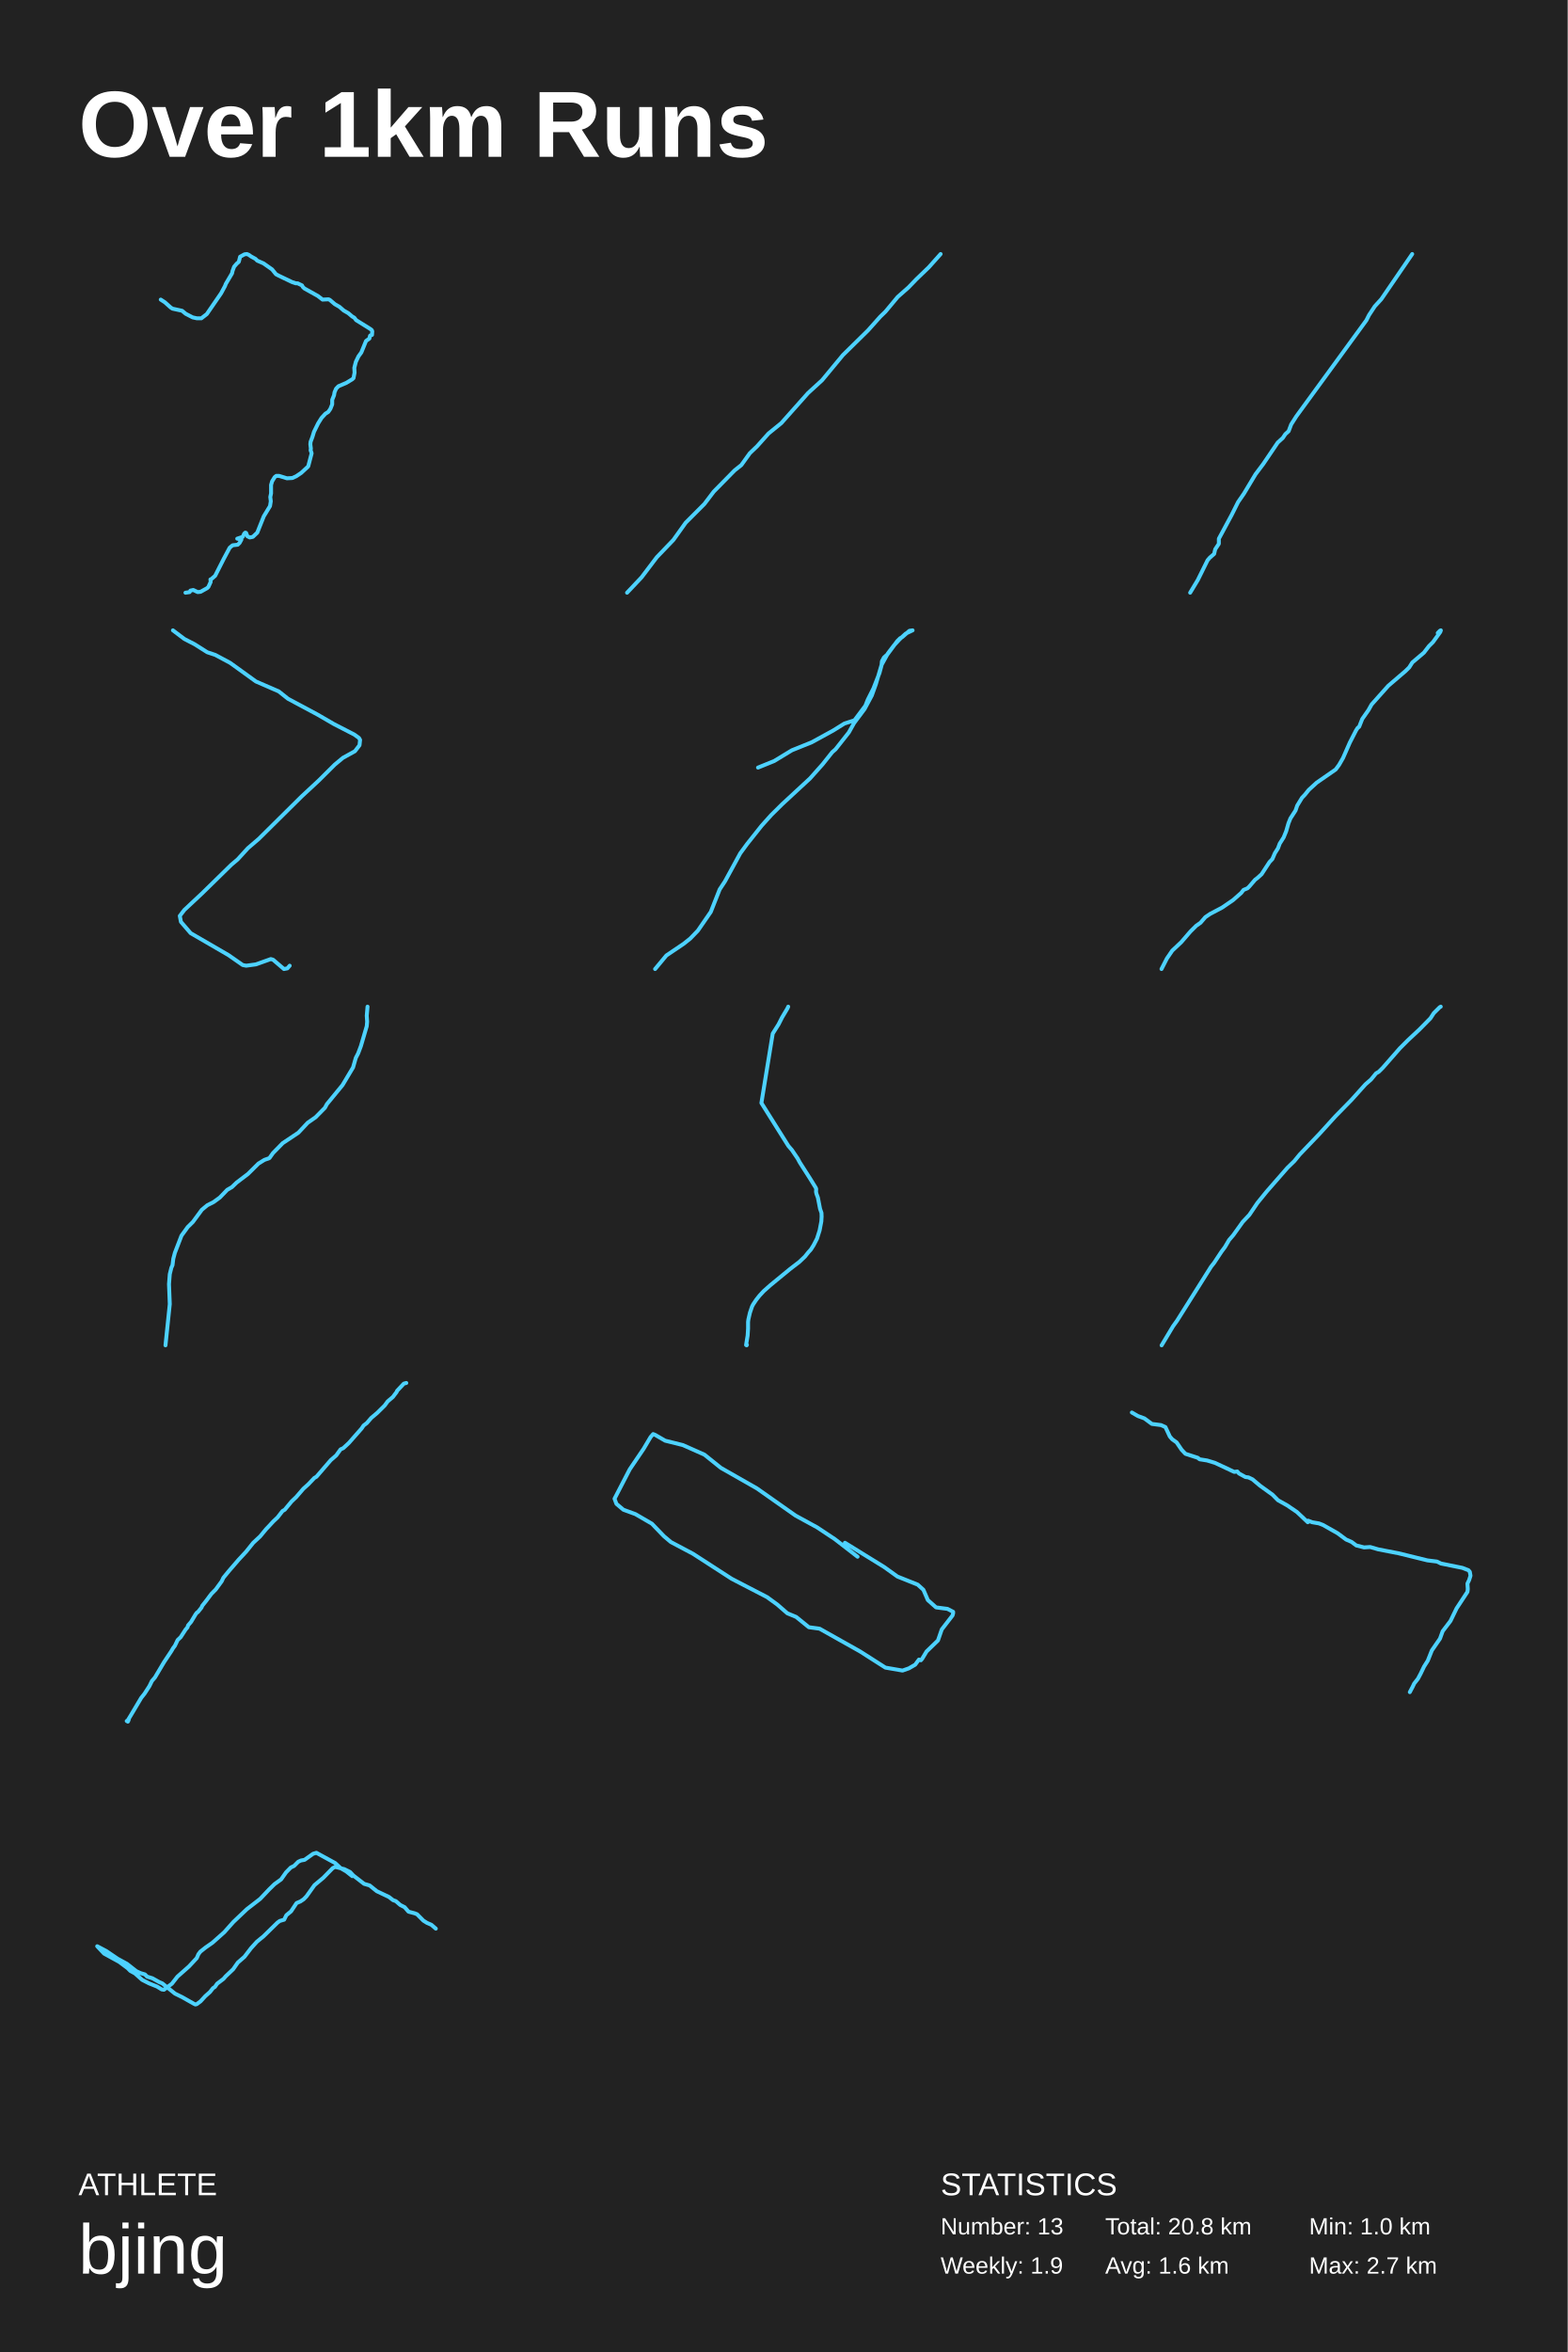
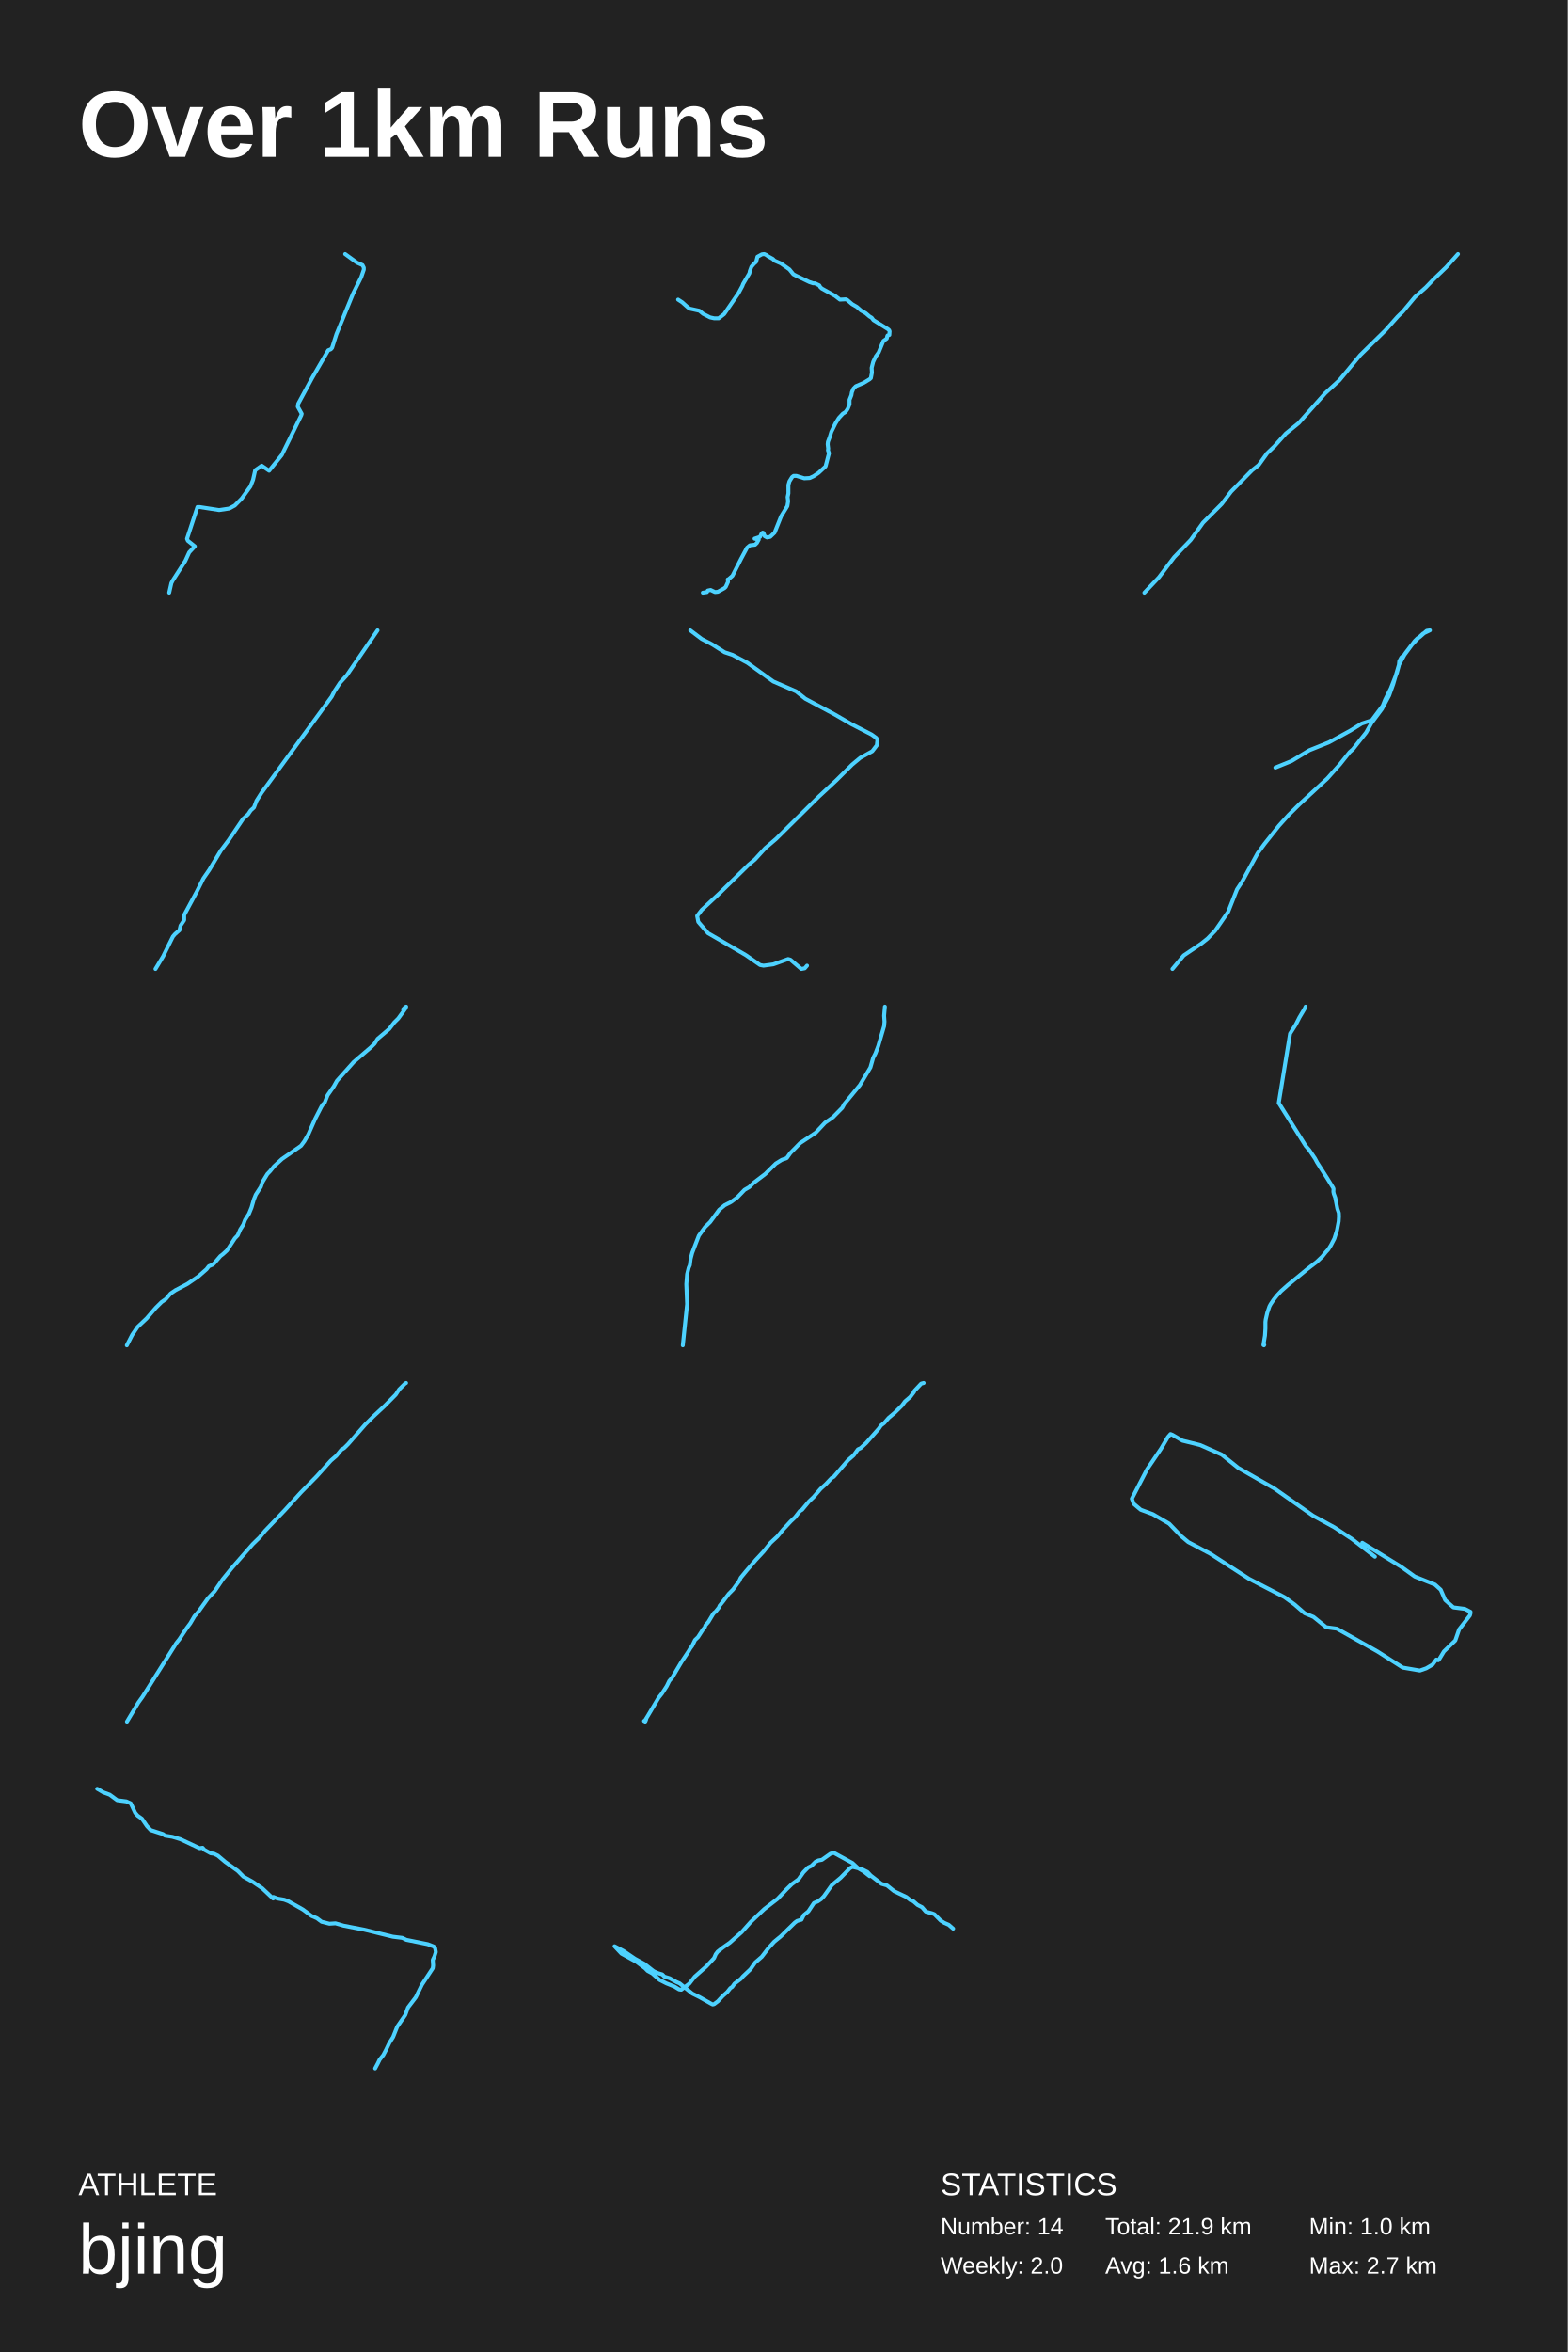
<svg xmlns="http://www.w3.org/2000/svg" baseProfile="full" height="300mm" version="1.1" viewBox="0,0,200,300" width="200mm">
  <defs />
  <rect fill="#222222" height="300" width="200" x="0" y="0" />
  <text fill="#FFFFFF" style="font-size:12px; font-family:Arial; font-weight:bold;" x="10" y="20">Over 1km Runs</text>
  <text fill="#FFFFFF" style="font-size:4px; font-family:Arial" x="10" y="280">ATHLETE</text>
  <text fill="#FFFFFF" style="font-size:9px; font-family:Arial" x="10" y="290">bjing</text>
  <text fill="#FFFFFF" style="font-size:4px; font-family:Arial" x="120" y="280">STATISTICS</text>
-   <text fill="#FFFFFF" style="font-size:3px; font-family:Arial" x="120" y="285">Number: 13</text>
-   <text fill="#FFFFFF" style="font-size:3px; font-family:Arial" x="120" y="290">Weekly: 1.9</text>
-   <text fill="#FFFFFF" style="font-size:3px; font-family:Arial" x="141" y="285">Total: 20.8 km</text>
+   <text fill="#FFFFFF" style="font-size:3px; font-family:Arial" x="120" y="285">Number: 14</text>
+   <text fill="#FFFFFF" style="font-size:3px; font-family:Arial" x="120" y="290">Weekly: 2.0</text>
+   <text fill="#FFFFFF" style="font-size:3px; font-family:Arial" x="141" y="285">Total: 21.9 km</text>
  <text fill="#FFFFFF" style="font-size:3px; font-family:Arial" x="141" y="290">Avg: 1.6 km</text>
  <text fill="#FFFFFF" style="font-size:3px; font-family:Arial" x="167" y="285">Min: 1.0 km</text>
  <text fill="#FFFFFF" style="font-size:3px; font-family:Arial" x="167" y="290">Max: 2.7 km</text>
-   <polyline fill="none" points="20.508,38.214 21.039,38.561 21.769,39.215 22.001,39.369 23.23,39.639 23.694,40.024 24.59,40.486 25.121,40.601 25.686,40.601 26.383,40.062 28.208,37.406 28.706,36.481 28.806,36.212 29.602,34.864 29.669,34.556 29.868,34.017 30.2,33.632 30.465,33.401 30.631,32.747 31.195,32.439 31.494,32.4 31.76,32.516 32.025,32.708 32.589,33.016 32.822,33.247 33.618,33.594 34.714,34.364 35.211,34.98 35.577,35.172 37.269,35.981 37.734,36.135 37.966,36.135 38.531,36.404 38.63,36.597 38.829,36.79 40.555,37.752 41.153,38.214 41.916,38.176 42.082,38.253 42.713,38.792 43.31,39.138 43.841,39.6 44.439,39.947 44.936,40.37 45.202,40.524 45.434,40.832 47.227,41.949 47.426,42.103 47.492,42.257 47.459,42.719 47.227,42.796 47.193,42.873 47.127,43.181 46.696,43.489 46.098,44.952 45.733,45.453 45.401,46.146 45.202,46.916 45.235,47.532 45.102,48.225 44.936,48.379 44.173,48.841 43.177,49.265 42.879,49.573 42.679,50.035 42.613,50.42 42.381,50.997 42.381,51.575 42.148,52.152 41.883,52.538 41.518,52.769 41.02,53.308 40.588,54.001 40.057,55.079 39.858,55.733 39.626,56.349 39.593,56.657 39.659,57.235 39.626,57.427 39.759,57.812 39.327,59.468 39.261,59.545 38.431,60.315 37.8,60.739 37.302,60.97 36.605,61.008 35.61,60.7 35.245,60.7 35.046,60.854 34.714,61.393 34.581,61.855 34.581,62.933 34.481,63.395 34.548,63.934 34.448,64.55 33.651,65.859 32.822,67.938 32.257,68.477 31.859,68.554 31.56,68.4 31.395,67.977 31.295,67.938 31.162,68.054 30.963,68.477 30.266,68.708 30.797,68.824 30.565,69.247 30.332,69.478 29.669,69.555 29.303,69.863 28.54,71.288 27.445,73.444 26.914,73.906 26.847,73.906 26.881,74.214 26.582,74.868 26.416,75.022 25.586,75.484 25.221,75.523 24.657,75.253 24.292,75.33 24.192,75.523 23.661,75.6" stroke="#4dd2ff" stroke-linecap="round" stroke-linejoin="round" stroke-width="0.5" />
-   <polyline fill="none" points="79.997,75.6 81.84,73.651 83.792,71.073 85.906,68.872 87.478,66.671 89.863,64.282 91.056,62.709 93.712,60.006 94.579,59.314 95.663,57.805 96.585,56.924 98.048,55.289 99.675,53.969 103.09,50.133 104.879,48.498 107.535,45.291 110.733,42.147 112.305,40.386 112.956,39.757 114.528,37.871 115.883,36.676 116.913,35.607 118.485,34.098 120.003,32.4" stroke="#4dd2ff" stroke-linecap="round" stroke-linejoin="round" stroke-width="0.5" />
-   <polyline fill="none" points="180.166,32.4 176.224,38.157 175.39,39.071 174.648,40.201 174.323,40.847 165.374,53.113 164.725,54.135 164.4,54.996 163.983,55.372 163.658,55.856 163.009,56.448 161.154,59.192 160.181,60.483 158.697,62.958 157.955,64.034 157.12,65.701 155.497,68.714 155.497,69.36 155.034,70.059 154.895,70.651 154.338,71.135 154.06,71.458 152.808,73.986 151.834,75.6" stroke="#4dd2ff" stroke-linecap="round" stroke-linejoin="round" stroke-width="0.5" />
-   <polyline fill="none" points="22.061,80.4 23.522,81.501 24.836,82.179 26.443,83.195 27.465,83.534 29.363,84.551 32.649,86.922 35.57,88.193 36.738,89.125 40.535,91.158 42.58,92.344 45.208,93.699 45.793,94.123 45.939,94.377 45.866,95.054 45.281,95.817 43.748,96.664 42.726,97.511 40.681,99.544 38.491,101.577 33.014,106.998 31.627,108.184 30.313,109.624 29.509,110.301 25.785,113.944 23.522,116.061 22.938,116.824 23.084,117.586 24.325,119.026 29.144,121.821 30.97,123.092 31.408,123.176 32.649,123.007 34.548,122.329 34.84,122.414 36.227,123.6 36.665,123.515 36.957,123.176" stroke="#4dd2ff" stroke-linecap="round" stroke-linejoin="round" stroke-width="0.5" />
-   <polyline fill="none" points="83.575,123.6 85.017,121.867 87.231,120.374 88.055,119.716 89.033,118.701 90.681,116.311 91.813,113.443 92.483,112.427 94.439,108.842 95.315,107.647 97.168,105.317 98.404,103.942 99.794,102.568 103.347,99.282 104.943,97.489 106.179,95.936 106.59,95.577 108.29,93.426 108.959,92.231 110.298,90.438 111.224,88.706 111.739,87.272 112.46,84.822 113.284,83.328 114.056,82.312 114.777,81.535 115.549,80.818 116.425,80.4 116.013,80.46 115.137,81.237 114.828,81.416 114.468,81.774 113.232,83.447 112.769,83.866 112.511,84.344 112.46,84.881 112.203,85.838 111.43,87.809 110.709,89.243 110.401,90.02 109.01,91.873 107.723,92.291 106.281,93.187 103.553,94.681 101.03,95.697 98.764,97.071 96.705,97.907" stroke="#4dd2ff" stroke-linecap="round" stroke-linejoin="round" stroke-width="0.5" />
-   <polyline fill="none" points="148.18,123.6 148.865,122.261 149.551,121.256 150.705,120.168 151.859,118.828 152.617,118.075 153.158,117.698 153.771,116.986 154.385,116.568 155.9,115.772 157.306,114.81 158.353,113.889 158.641,113.512 159.146,113.303 159.363,113.093 160.12,112.214 160.445,111.963 160.95,111.503 161.96,109.954 162.321,109.577 162.645,108.824 163.042,108.196 163.258,107.61 163.763,106.814 164.088,106.019 164.377,105.015 164.629,104.387 165.279,103.382 165.495,102.754 166.108,101.749 166.469,101.373 166.974,100.745 167.984,99.824 170.401,98.149 170.834,97.563 171.339,96.684 172.205,94.717 172.998,93.168 173.215,92.833 173.395,92.707 173.792,91.703 174.585,90.573 174.982,89.861 177.11,87.475 179.311,85.591 179.78,85.13 180.177,84.503 181.656,83.247 182.305,82.409 182.81,81.907 183.748,80.609 183.82,80.4 183.712,80.442 183.423,80.735" stroke="#4dd2ff" stroke-linecap="round" stroke-linejoin="round" stroke-width="0.5" />
-   <polyline fill="none" points="21.111,171.6 21.66,166.338 21.56,163.793 21.66,162.521 21.859,161.711 22.009,161.364 22.108,160.555 22.308,159.803 23.155,157.605 23.953,156.506 24.601,155.87 25.748,154.309 26.446,153.731 27.244,153.326 28.042,152.747 28.989,151.764 29.587,151.417 30.186,150.839 31.632,149.74 32.978,148.41 33.726,147.947 34.374,147.716 34.823,147.08 36.069,145.808 38.064,144.477 39.26,143.205 40.258,142.511 41.454,141.297 41.703,140.834 43.698,138.405 45.044,136.15 45.393,134.935 45.692,134.357 46.041,133.431 46.789,130.887 46.839,130.309 46.789,129.557 46.889,128.4" stroke="#4dd2ff" stroke-linecap="round" stroke-linejoin="round" stroke-width="0.5" />
-   <polyline fill="none" points="100.558,128.4 100.466,128.612 99.771,129.779 99.332,130.649 98.582,131.838 97.137,140.686 100.576,146.161 101.034,146.691 101.765,147.773 102.04,148.282 103.357,150.341 104.088,151.529 104.125,151.656 104.107,152.017 104.162,152.271 104.344,152.759 104.619,154.181 104.802,154.711 104.82,155.178 104.783,155.794 104.564,156.939 104.235,157.979 103.796,158.828 103.448,159.379 103.119,159.74 102.698,160.27 101.985,160.949 100.796,161.862 98.29,163.92 97.43,164.684 96.899,165.256 96.479,165.787 96.095,166.36 95.948,166.635 95.674,167.442 95.473,168.312 95.436,168.63 95.436,169.478 95.381,170.348 95.18,171.558 95.253,171.6 95.29,171.536" stroke="#4dd2ff" stroke-linecap="round" stroke-linejoin="round" stroke-width="0.5" />
-   <polyline fill="none" points="183.806,128.4 183.664,128.482 182.92,129.222 182.495,129.88 181.077,131.319 179.625,132.675 178.597,133.703 176.4,136.21 175.904,136.703 175.55,136.909 174.912,137.69 174.203,138.306 172.431,140.279 170.376,142.376 168.321,144.637 165.805,147.267 165.132,148.089 164.246,148.952 161.588,151.994 160.419,153.433 159.391,154.954 158.541,155.858 157.336,157.543 156.805,158.16 156.273,159.064 155.813,159.68 154.891,161.078 154.501,161.571 150.178,168.435 149.647,169.175 148.194,171.6" stroke="#4dd2ff" stroke-linecap="round" stroke-linejoin="round" stroke-width="0.5" />
-   <polyline fill="none" points="51.834,176.4 51.52,176.481 50.647,177.413 50.612,177.535 50.123,178.183 49.459,178.751 49.075,179.277 48.131,180.21 47.363,180.858 46.804,181.506 46.385,181.831 46.14,182.195 44.498,184.06 43.799,184.708 43.45,184.87 42.891,185.64 42.192,186.248 40.376,188.355 40.096,188.518 39.328,189.328 38.699,189.895 37.79,190.949 37.197,191.516 36.323,192.57 36.044,192.732 35.415,193.543 34.856,194.07 34.297,194.677 33.948,195.042 33.179,195.974 32.306,196.785 31.397,197.92 30.454,198.933 29.231,200.351 28.498,201.243 28.288,201.688 27.52,202.742 26.961,203.309 26.262,204.241 25.808,204.809 25.703,205.052 25.249,205.619 25.109,205.7 24.934,205.943 24.375,206.876 23.991,207.321 23.921,207.564 23.677,207.848 23.048,208.821 22.664,209.185 22.314,209.915 22.07,210.239 21.86,210.604 20.917,212.022 19.764,213.967 19.38,214.413 19.065,215.061 18.436,216.034 18.017,216.561 16.62,218.911 16.27,219.478 16.166,219.519 16.235,219.478 16.305,219.6 16.34,219.559 16.445,219.276" stroke="#4dd2ff" stroke-linecap="round" stroke-linejoin="round" stroke-width="0.5" />
-   <polyline fill="none" points="109.407,198.562 106.5,196.314 104.239,194.815 101.494,193.316 96.568,189.85 91.966,187.227 89.866,185.541 87.121,184.323 84.86,183.761 83.568,183.012 83.326,182.918 83.003,183.293 82.114,184.792 80.338,187.415 78.4,191.162 78.642,191.818 79.53,192.567 81.065,193.129 83.164,194.347 84.698,195.939 85.587,196.689 88.413,198.187 93.338,201.372 97.86,203.714 99.152,204.651 100.444,205.775 101.575,206.244 103.19,207.555 104.562,207.742 109.73,210.646 112.96,212.707 115.14,213.082 115.948,212.801 116.755,212.332 117.24,211.677 117.482,211.77 117.643,211.583 118.209,210.646 119.662,209.241 120.147,207.836 121.519,206.056 121.6,205.775 121.6,205.588 120.873,205.213 119.42,205.026 118.37,204.089 117.805,202.778 117.078,202.122 114.494,201.091 112.799,199.874 107.792,196.782" stroke="#4dd2ff" stroke-linecap="round" stroke-linejoin="round" stroke-width="0.5" />
-   <polyline fill="none" points="144.4,180.166 145.178,180.618 146,180.919 146.951,181.621 148.119,181.772 148.681,182.023 149.243,183.227 149.546,183.578 150.108,183.979 150.757,184.932 151.232,185.434 152.789,185.936 153.049,186.136 154,186.287 154.995,186.588 157.459,187.742 157.849,187.691 158.065,187.942 158.886,188.394 159.276,188.444 159.795,188.695 160.746,189.497 162.346,190.651 163.038,191.353 164.205,192.006 165.459,192.858 166.843,194.163 166.886,193.962 167.405,194.163 168.27,194.313 168.789,194.514 170.649,195.567 171.73,196.37 172.422,196.671 173.027,197.122 174.022,197.373 174.8,197.323 175.838,197.624 178.432,198.126 182.108,199.029 183.319,199.179 183.838,199.43 186.562,199.982 187.341,200.283 187.514,200.483 187.6,200.985 187.427,201.537 187.211,201.988 187.254,202.691 187.211,203.042 185.827,205.149 185.049,206.754 184.054,208.058 183.708,209.011 182.67,210.516 182.151,211.821 181.676,212.573 181.243,213.476 180.897,214.128 180.422,214.73 180.205,215.181 179.859,215.834" stroke="#4dd2ff" stroke-linecap="round" stroke-linejoin="round" stroke-width="0.5" />
-   <polyline fill="none" points="55.6,246 55.037,245.51 54.474,245.266 54.017,244.98 53.208,244.164 52.891,244.041 52.117,243.837 51.625,243.266 51.062,242.98 50.499,242.49 50.147,242.368 49.62,241.96 48.072,241.225 47.157,240.49 46.453,240.286 45.081,239.225 44.659,238.776 43.921,238.409 42.76,238.123 42.443,238.287 41.247,239.511 40.121,240.45 39.101,241.878 38.749,242.245 38.327,242.531 37.835,242.735 37.131,243.796 36.533,244.286 36.251,244.857 35.689,245.021 35.407,245.225 33.613,246.98 32.769,247.673 32.03,248.49 31.186,249.592 30.341,250.326 29.743,251.183 28.793,252.081 28.512,252.408 27.703,253.02 27.421,253.428 27.175,253.591 26.788,254.081 26.19,254.611 25.592,255.264 25.1,255.632 24.924,255.672 24.678,255.55 23.235,254.734 22.321,254.285 20.702,252.979 20.315,252.816 19.436,252.326 18.767,252.122 18.486,251.836 17.923,251.673 17.395,251.428 16.199,250.489 15.003,249.836 13.561,248.857 12.4,248.245 13.279,249.183 15.214,250.245 16.305,251.061 16.621,251.387 17.22,251.714 18.134,252.53 19.014,252.979 20.034,253.387 20.632,253.754 20.913,253.795 21.934,253.02 22.637,252.122 24.115,250.816 25.1,249.755 25.311,249.265 25.557,248.939 26.225,248.408 27.105,247.796 28.618,246.449 29.779,245.143 31.502,243.511 33.191,242.205 34.352,240.98 35.02,240.327 35.864,239.715 36.498,238.817 37.096,238.205 37.518,238.001 38.046,237.47 38.397,237.307 38.855,237.225 39.945,236.45 40.367,236.328 42.76,237.634 43.463,238.287 44.167,238.695 44.941,239.307" stroke="#4dd2ff" stroke-linecap="round" stroke-linejoin="round" stroke-width="0.5" />
+   <polyline fill="none" points="21.587,75.6 21.864,74.379 22.03,74.057 23.637,71.55 24.136,70.457 24.856,69.686 23.97,68.979 23.859,68.722 25.189,64.672 25.466,64.672 27.96,65.057 29.234,64.865 29.955,64.479 30.841,63.579 31.95,62.036 32.282,61.2 32.559,59.979 33.39,59.4 34.333,60.043 35.94,58.05 38.433,52.972 38.489,52.779 37.99,51.879 38.045,51.493 39.819,48.215 41.758,44.872 41.869,44.679 42.202,44.55 42.368,44.357 42.922,42.622 45.028,37.479 46.081,35.357 46.413,34.393 46.413,34.136 46.247,33.814 45.527,33.493 44.03,32.4" stroke="#4dd2ff" stroke-linecap="round" stroke-linejoin="round" stroke-width="0.5" />
+   <polyline fill="none" points="86.508,38.214 87.039,38.561 87.769,39.215 88.001,39.369 89.23,39.639 89.694,40.024 90.59,40.486 91.121,40.601 91.686,40.601 92.383,40.062 94.208,37.406 94.706,36.481 94.806,36.212 95.602,34.864 95.669,34.556 95.868,34.017 96.2,33.632 96.465,33.401 96.631,32.747 97.195,32.439 97.494,32.4 97.76,32.516 98.025,32.708 98.589,33.016 98.822,33.247 99.618,33.594 100.714,34.364 101.211,34.98 101.577,35.172 103.269,35.981 103.734,36.135 103.966,36.135 104.531,36.404 104.63,36.597 104.829,36.79 106.555,37.752 107.153,38.214 107.916,38.176 108.082,38.253 108.713,38.792 109.31,39.138 109.841,39.6 110.439,39.947 110.936,40.37 111.202,40.524 111.434,40.832 113.227,41.949 113.426,42.103 113.492,42.257 113.459,42.719 113.227,42.796 113.193,42.873 113.127,43.181 112.696,43.489 112.098,44.952 111.733,45.453 111.401,46.146 111.202,46.916 111.235,47.532 111.102,48.225 110.936,48.379 110.173,48.841 109.177,49.265 108.879,49.573 108.679,50.035 108.613,50.42 108.381,50.997 108.381,51.575 108.148,52.152 107.883,52.538 107.518,52.769 107.02,53.308 106.588,54.001 106.057,55.079 105.858,55.733 105.626,56.349 105.593,56.657 105.659,57.235 105.626,57.427 105.759,57.812 105.327,59.468 105.261,59.545 104.431,60.315 103.8,60.739 103.302,60.97 102.605,61.008 101.61,60.7 101.245,60.7 101.046,60.854 100.714,61.393 100.581,61.855 100.581,62.933 100.481,63.395 100.548,63.934 100.448,64.55 99.651,65.859 98.822,67.938 98.257,68.477 97.859,68.554 97.56,68.4 97.395,67.977 97.295,67.938 97.162,68.054 96.963,68.477 96.266,68.708 96.797,68.824 96.565,69.247 96.332,69.478 95.669,69.555 95.303,69.863 94.54,71.288 93.445,73.444 92.914,73.906 92.847,73.906 92.881,74.214 92.582,74.868 92.416,75.022 91.586,75.484 91.221,75.523 90.657,75.253 90.292,75.33 90.192,75.523 89.661,75.6" stroke="#4dd2ff" stroke-linecap="round" stroke-linejoin="round" stroke-width="0.5" />
+   <polyline fill="none" points="145.997,75.6 147.84,73.651 149.792,71.073 151.906,68.872 153.478,66.671 155.863,64.282 157.056,62.709 159.712,60.006 160.579,59.314 161.663,57.805 162.585,56.924 164.048,55.289 165.675,53.969 169.09,50.133 170.879,48.498 173.535,45.291 176.733,42.147 178.305,40.386 178.956,39.757 180.528,37.871 181.883,36.676 182.913,35.607 184.485,34.098 186.003,32.4" stroke="#4dd2ff" stroke-linecap="round" stroke-linejoin="round" stroke-width="0.5" />
+   <polyline fill="none" points="48.166,80.4 44.224,86.157 43.39,87.071 42.648,88.201 42.323,88.847 33.374,101.113 32.725,102.135 32.4,102.996 31.983,103.372 31.658,103.856 31.009,104.448 29.154,107.192 28.181,108.483 26.697,110.958 25.955,112.034 25.12,113.701 23.497,116.714 23.497,117.36 23.034,118.059 22.895,118.651 22.338,119.135 22.06,119.458 20.808,121.986 19.834,123.6" stroke="#4dd2ff" stroke-linecap="round" stroke-linejoin="round" stroke-width="0.5" />
+   <polyline fill="none" points="88.061,80.4 89.522,81.501 90.836,82.179 92.443,83.195 93.465,83.534 95.363,84.551 98.649,86.922 101.57,88.193 102.738,89.125 106.535,91.158 108.58,92.344 111.208,93.699 111.793,94.123 111.939,94.377 111.866,95.054 111.281,95.817 109.748,96.664 108.726,97.511 106.681,99.544 104.491,101.577 99.014,106.998 97.627,108.184 96.313,109.624 95.509,110.301 91.785,113.944 89.522,116.061 88.938,116.824 89.084,117.586 90.325,119.026 95.144,121.821 96.97,123.092 97.408,123.176 98.649,123.007 100.548,122.329 100.84,122.414 102.227,123.6 102.665,123.515 102.957,123.176" stroke="#4dd2ff" stroke-linecap="round" stroke-linejoin="round" stroke-width="0.5" />
+   <polyline fill="none" points="149.575,123.6 151.017,121.867 153.231,120.374 154.055,119.716 155.033,118.701 156.681,116.311 157.813,113.443 158.483,112.427 160.439,108.842 161.315,107.647 163.168,105.317 164.404,103.942 165.794,102.568 169.347,99.282 170.943,97.489 172.179,95.936 172.59,95.577 174.29,93.426 174.959,92.231 176.298,90.438 177.224,88.706 177.739,87.272 178.46,84.822 179.284,83.328 180.056,82.312 180.777,81.535 181.549,80.818 182.425,80.4 182.013,80.46 181.137,81.237 180.828,81.416 180.468,81.774 179.232,83.447 178.769,83.866 178.511,84.344 178.46,84.881 178.203,85.838 177.43,87.809 176.709,89.243 176.401,90.02 175.01,91.873 173.723,92.291 172.281,93.187 169.553,94.681 167.03,95.697 164.764,97.071 162.705,97.907" stroke="#4dd2ff" stroke-linecap="round" stroke-linejoin="round" stroke-width="0.5" />
+   <polyline fill="none" points="16.18,171.6 16.865,170.261 17.551,169.256 18.705,168.168 19.859,166.828 20.617,166.075 21.158,165.698 21.771,164.986 22.385,164.568 23.9,163.772 25.306,162.81 26.353,161.889 26.641,161.512 27.146,161.303 27.363,161.093 28.12,160.214 28.445,159.963 28.95,159.503 29.96,157.954 30.321,157.577 30.645,156.824 31.042,156.196 31.258,155.61 31.763,154.814 32.088,154.019 32.377,153.015 32.629,152.387 33.279,151.382 33.495,150.754 34.108,149.749 34.469,149.373 34.974,148.745 35.984,147.824 38.401,146.149 38.834,145.563 39.339,144.684 40.205,142.717 40.998,141.168 41.215,140.833 41.395,140.707 41.792,139.703 42.585,138.573 42.982,137.861 45.11,135.475 47.311,133.591 47.78,133.13 48.177,132.503 49.656,131.247 50.305,130.409 50.81,129.907 51.748,128.609 51.82,128.4 51.712,128.442 51.423,128.735" stroke="#4dd2ff" stroke-linecap="round" stroke-linejoin="round" stroke-width="0.5" />
+   <polyline fill="none" points="87.111,171.6 87.66,166.338 87.56,163.793 87.66,162.521 87.859,161.711 88.009,161.364 88.108,160.555 88.308,159.803 89.155,157.605 89.953,156.506 90.601,155.87 91.748,154.309 92.446,153.731 93.244,153.326 94.042,152.747 94.989,151.764 95.587,151.417 96.186,150.839 97.632,149.74 98.978,148.41 99.726,147.947 100.374,147.716 100.823,147.08 102.069,145.808 104.064,144.477 105.26,143.205 106.258,142.511 107.454,141.297 107.703,140.834 109.698,138.405 111.044,136.15 111.393,134.935 111.692,134.357 112.041,133.431 112.789,130.887 112.839,130.309 112.789,129.557 112.889,128.4" stroke="#4dd2ff" stroke-linecap="round" stroke-linejoin="round" stroke-width="0.5" />
+   <polyline fill="none" points="166.558,128.4 166.466,128.612 165.771,129.779 165.332,130.649 164.582,131.838 163.137,140.686 166.576,146.161 167.034,146.691 167.765,147.773 168.04,148.282 169.357,150.341 170.088,151.529 170.125,151.656 170.107,152.017 170.162,152.271 170.344,152.759 170.619,154.181 170.802,154.711 170.82,155.178 170.783,155.794 170.564,156.939 170.235,157.979 169.796,158.828 169.448,159.379 169.119,159.74 168.698,160.27 167.985,160.949 166.796,161.862 164.29,163.92 163.43,164.684 162.899,165.256 162.479,165.787 162.095,166.36 161.948,166.635 161.674,167.442 161.473,168.312 161.436,168.63 161.436,169.478 161.381,170.348 161.18,171.558 161.253,171.6 161.29,171.536" stroke="#4dd2ff" stroke-linecap="round" stroke-linejoin="round" stroke-width="0.5" />
+   <polyline fill="none" points="51.806,176.4 51.664,176.482 50.92,177.222 50.495,177.88 49.077,179.319 47.625,180.675 46.597,181.703 44.4,184.21 43.904,184.703 43.55,184.909 42.912,185.69 42.203,186.306 40.431,188.279 38.376,190.376 36.321,192.637 33.805,195.267 33.132,196.089 32.246,196.952 29.588,199.994 28.419,201.433 27.391,202.954 26.541,203.858 25.336,205.543 24.805,206.16 24.273,207.064 23.813,207.68 22.891,209.078 22.501,209.571 18.178,216.435 17.647,217.175 16.194,219.6" stroke="#4dd2ff" stroke-linecap="round" stroke-linejoin="round" stroke-width="0.5" />
+   <polyline fill="none" points="117.834,176.4 117.52,176.481 116.647,177.413 116.612,177.535 116.123,178.183 115.459,178.751 115.075,179.277 114.131,180.21 113.363,180.858 112.804,181.506 112.385,181.831 112.14,182.195 110.498,184.06 109.799,184.708 109.45,184.87 108.891,185.64 108.192,186.248 106.376,188.355 106.096,188.518 105.328,189.328 104.699,189.895 103.79,190.949 103.197,191.516 102.323,192.57 102.044,192.732 101.415,193.543 100.856,194.07 100.297,194.677 99.948,195.042 99.179,195.974 98.306,196.785 97.397,197.92 96.454,198.933 95.231,200.351 94.498,201.243 94.288,201.688 93.52,202.742 92.961,203.309 92.262,204.241 91.808,204.809 91.703,205.052 91.249,205.619 91.109,205.7 90.934,205.943 90.375,206.876 89.991,207.321 89.921,207.564 89.677,207.848 89.048,208.821 88.664,209.185 88.314,209.915 88.07,210.239 87.86,210.604 86.917,212.022 85.764,213.967 85.38,214.413 85.065,215.061 84.436,216.034 84.017,216.561 82.62,218.911 82.27,219.478 82.166,219.519 82.235,219.478 82.305,219.6 82.34,219.559 82.445,219.276" stroke="#4dd2ff" stroke-linecap="round" stroke-linejoin="round" stroke-width="0.5" />
+   <polyline fill="none" points="175.407,198.562 172.5,196.314 170.239,194.815 167.494,193.316 162.568,189.85 157.966,187.227 155.866,185.541 153.121,184.323 150.86,183.761 149.568,183.012 149.326,182.918 149.003,183.293 148.114,184.792 146.338,187.415 144.4,191.162 144.642,191.818 145.53,192.567 147.065,193.129 149.164,194.347 150.698,195.939 151.587,196.689 154.413,198.187 159.338,201.372 163.86,203.714 165.152,204.651 166.444,205.775 167.575,206.244 169.19,207.555 170.562,207.742 175.73,210.646 178.96,212.707 181.14,213.082 181.948,212.801 182.755,212.332 183.24,211.677 183.482,211.77 183.643,211.583 184.209,210.646 185.662,209.241 186.147,207.836 187.519,206.056 187.6,205.775 187.6,205.588 186.873,205.213 185.42,205.026 184.37,204.089 183.805,202.778 183.078,202.122 180.494,201.091 178.799,199.874 173.792,196.782" stroke="#4dd2ff" stroke-linecap="round" stroke-linejoin="round" stroke-width="0.5" />
+   <polyline fill="none" points="12.4,228.166 13.178,228.618 14,228.919 14.951,229.621 16.119,229.772 16.681,230.023 17.243,231.227 17.546,231.578 18.108,231.979 18.757,232.932 19.232,233.434 20.789,233.936 21.049,234.136 22,234.287 22.995,234.588 25.459,235.742 25.849,235.691 26.065,235.942 26.886,236.394 27.276,236.444 27.795,236.695 28.746,237.497 30.346,238.651 31.038,239.353 32.205,240.006 33.459,240.858 34.843,242.163 34.886,241.962 35.405,242.163 36.27,242.313 36.789,242.514 38.649,243.567 39.73,244.37 40.422,244.671 41.027,245.122 42.022,245.373 42.8,245.323 43.838,245.624 46.432,246.126 50.108,247.029 51.319,247.179 51.838,247.43 54.562,247.982 55.341,248.283 55.514,248.483 55.6,248.985 55.427,249.537 55.211,249.988 55.254,250.691 55.211,251.042 53.827,253.149 53.049,254.754 52.054,256.058 51.708,257.011 50.67,258.516 50.151,259.821 49.676,260.573 49.243,261.476 48.897,262.128 48.422,262.73 48.205,263.181 47.859,263.834" stroke="#4dd2ff" stroke-linecap="round" stroke-linejoin="round" stroke-width="0.5" />
+   <polyline fill="none" points="121.6,246 121.037,245.51 120.474,245.266 120.017,244.98 119.208,244.164 118.891,244.041 118.117,243.837 117.625,243.266 117.062,242.98 116.499,242.49 116.147,242.368 115.62,241.96 114.072,241.225 113.157,240.49 112.453,240.286 111.081,239.225 110.659,238.776 109.921,238.409 108.76,238.123 108.443,238.287 107.247,239.511 106.121,240.45 105.101,241.878 104.749,242.245 104.327,242.531 103.835,242.735 103.131,243.796 102.533,244.286 102.251,244.857 101.689,245.021 101.407,245.225 99.613,246.98 98.769,247.673 98.03,248.49 97.186,249.592 96.341,250.326 95.743,251.183 94.793,252.081 94.512,252.408 93.703,253.02 93.421,253.428 93.175,253.591 92.788,254.081 92.19,254.611 91.592,255.264 91.1,255.632 90.924,255.672 90.678,255.55 89.235,254.734 88.321,254.285 86.702,252.979 86.315,252.816 85.436,252.326 84.767,252.122 84.486,251.836 83.923,251.673 83.395,251.428 82.199,250.489 81.003,249.836 79.561,248.857 78.4,248.245 79.279,249.183 81.214,250.245 82.305,251.061 82.621,251.387 83.22,251.714 84.134,252.53 85.014,252.979 86.034,253.387 86.632,253.754 86.913,253.795 87.934,253.02 88.637,252.122 90.115,250.816 91.1,249.755 91.311,249.265 91.557,248.939 92.225,248.408 93.105,247.796 94.618,246.449 95.779,245.143 97.502,243.511 99.191,242.205 100.352,240.98 101.02,240.327 101.864,239.715 102.498,238.817 103.096,238.205 103.518,238.001 104.046,237.47 104.397,237.307 104.855,237.225 105.945,236.45 106.367,236.328 108.76,237.634 109.463,238.287 110.167,238.695 110.941,239.307" stroke="#4dd2ff" stroke-linecap="round" stroke-linejoin="round" stroke-width="0.5" />
</svg>
